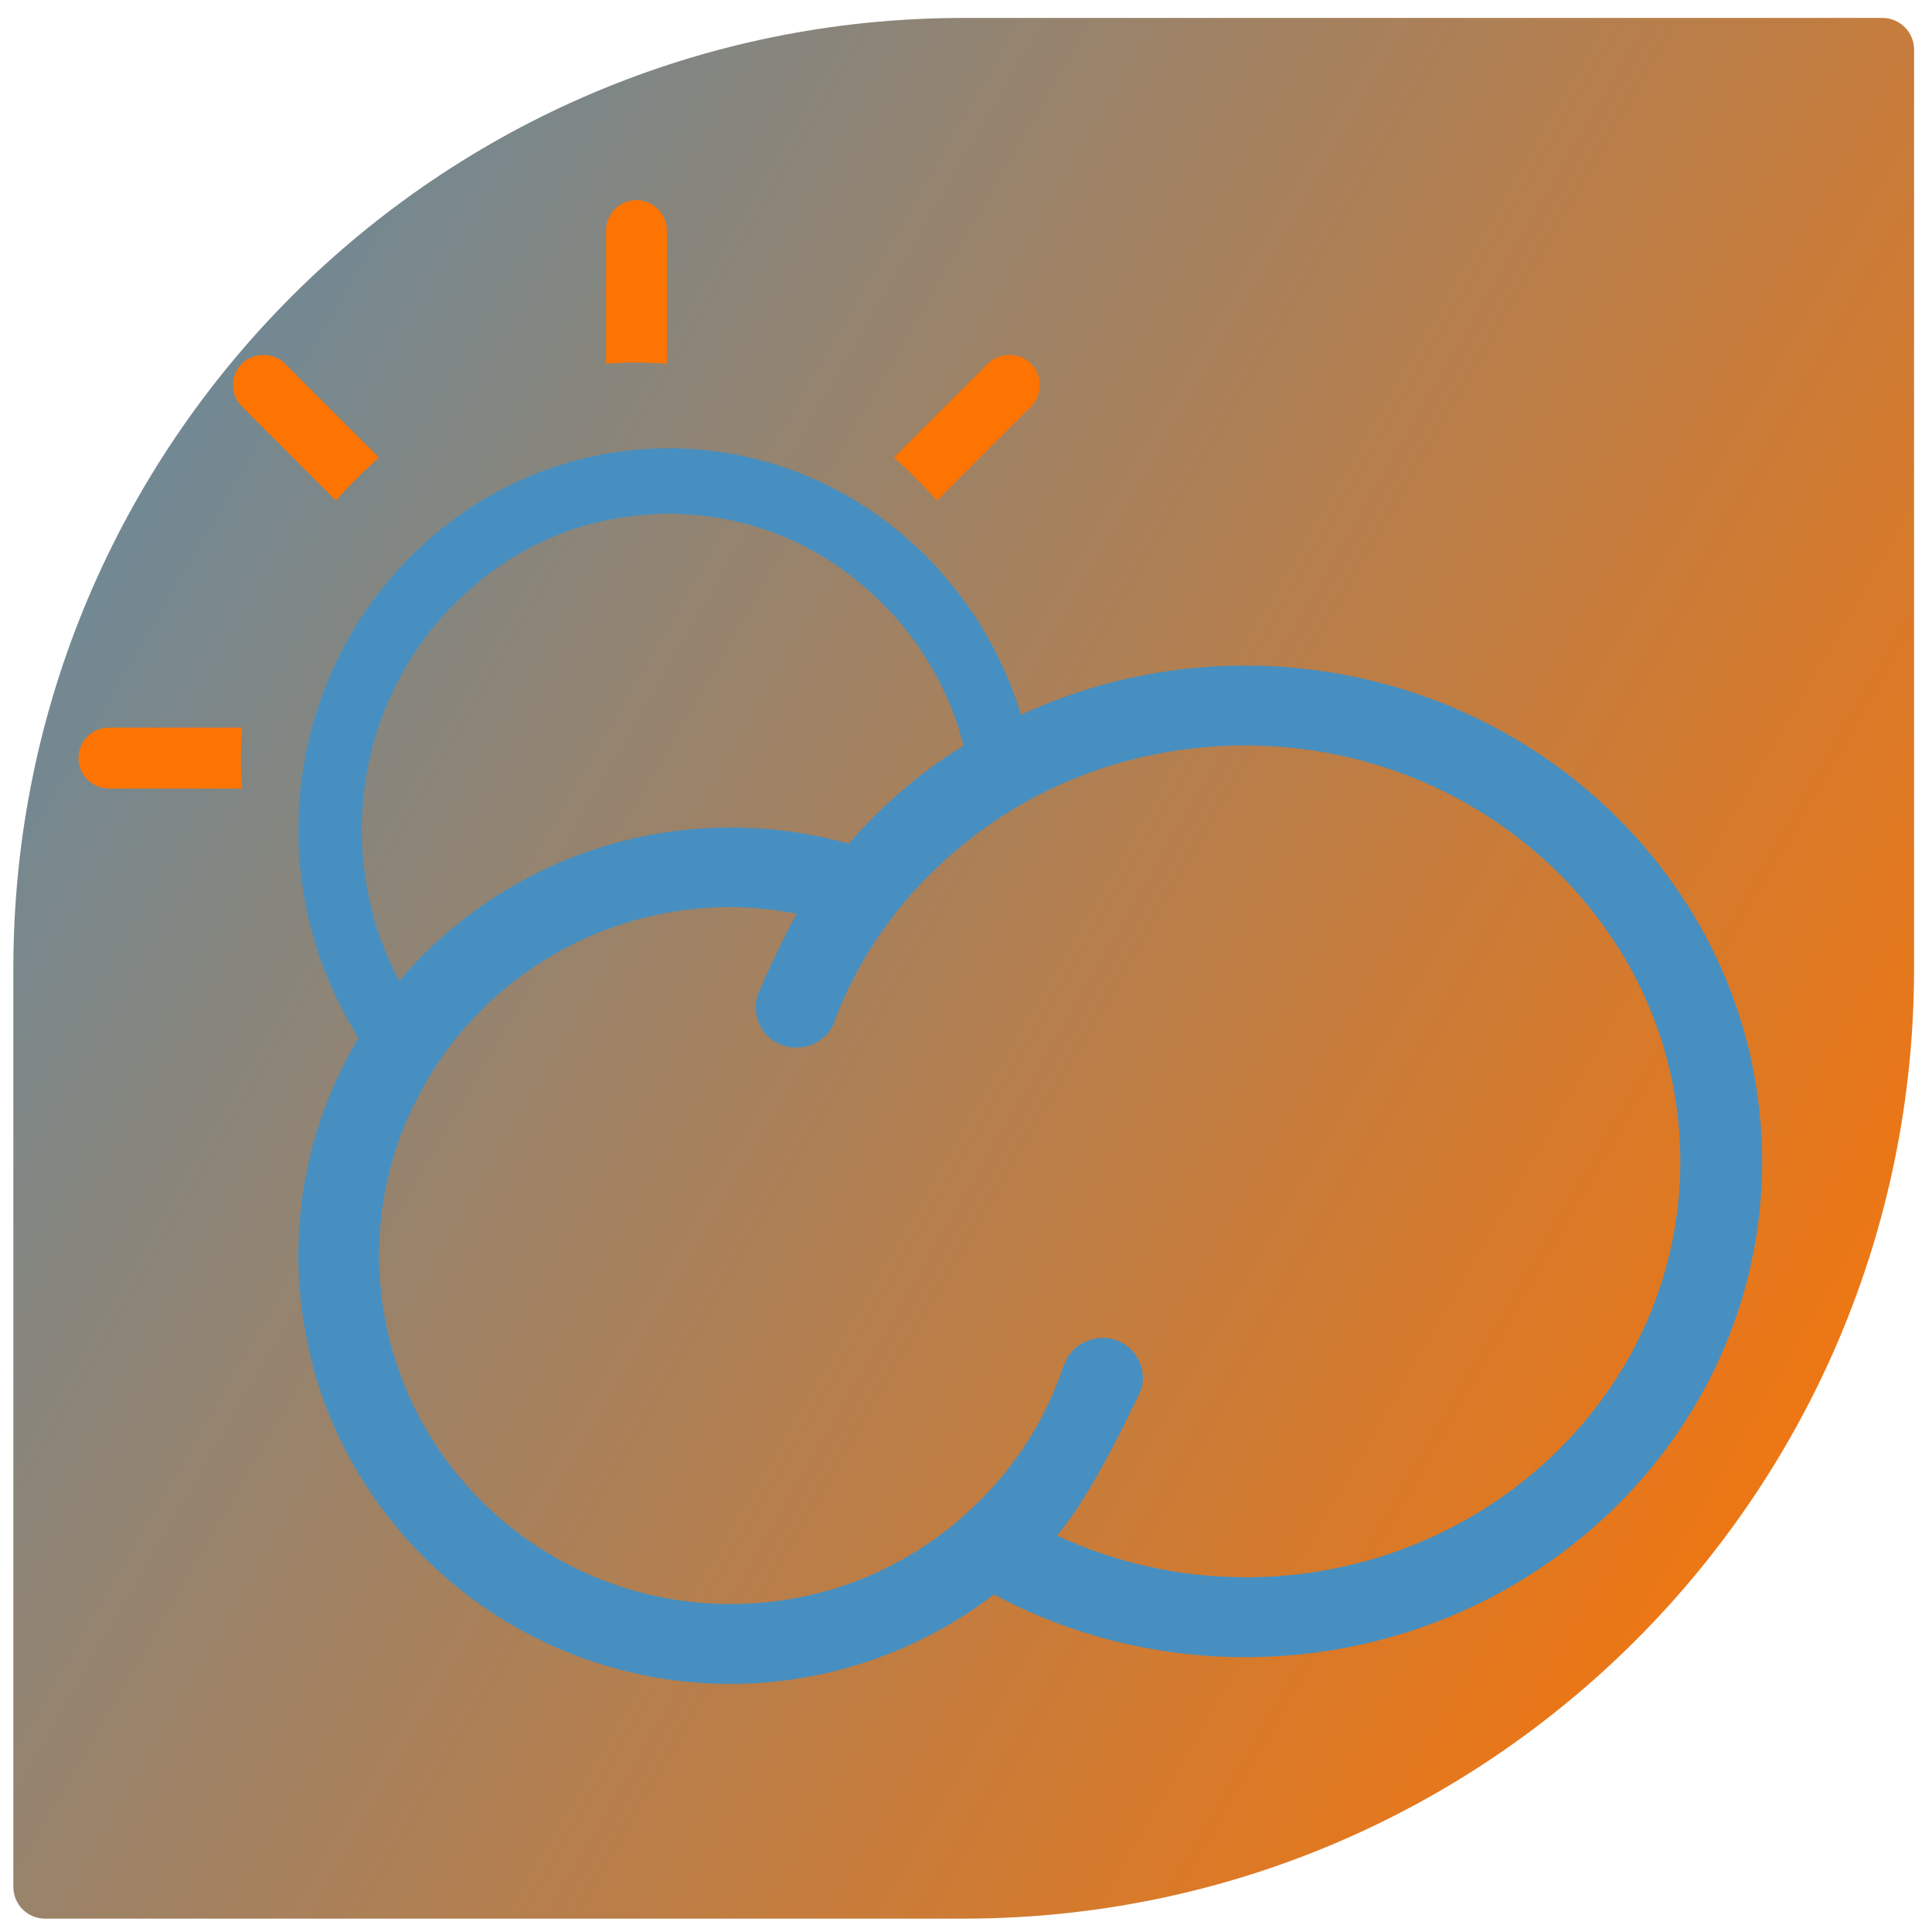
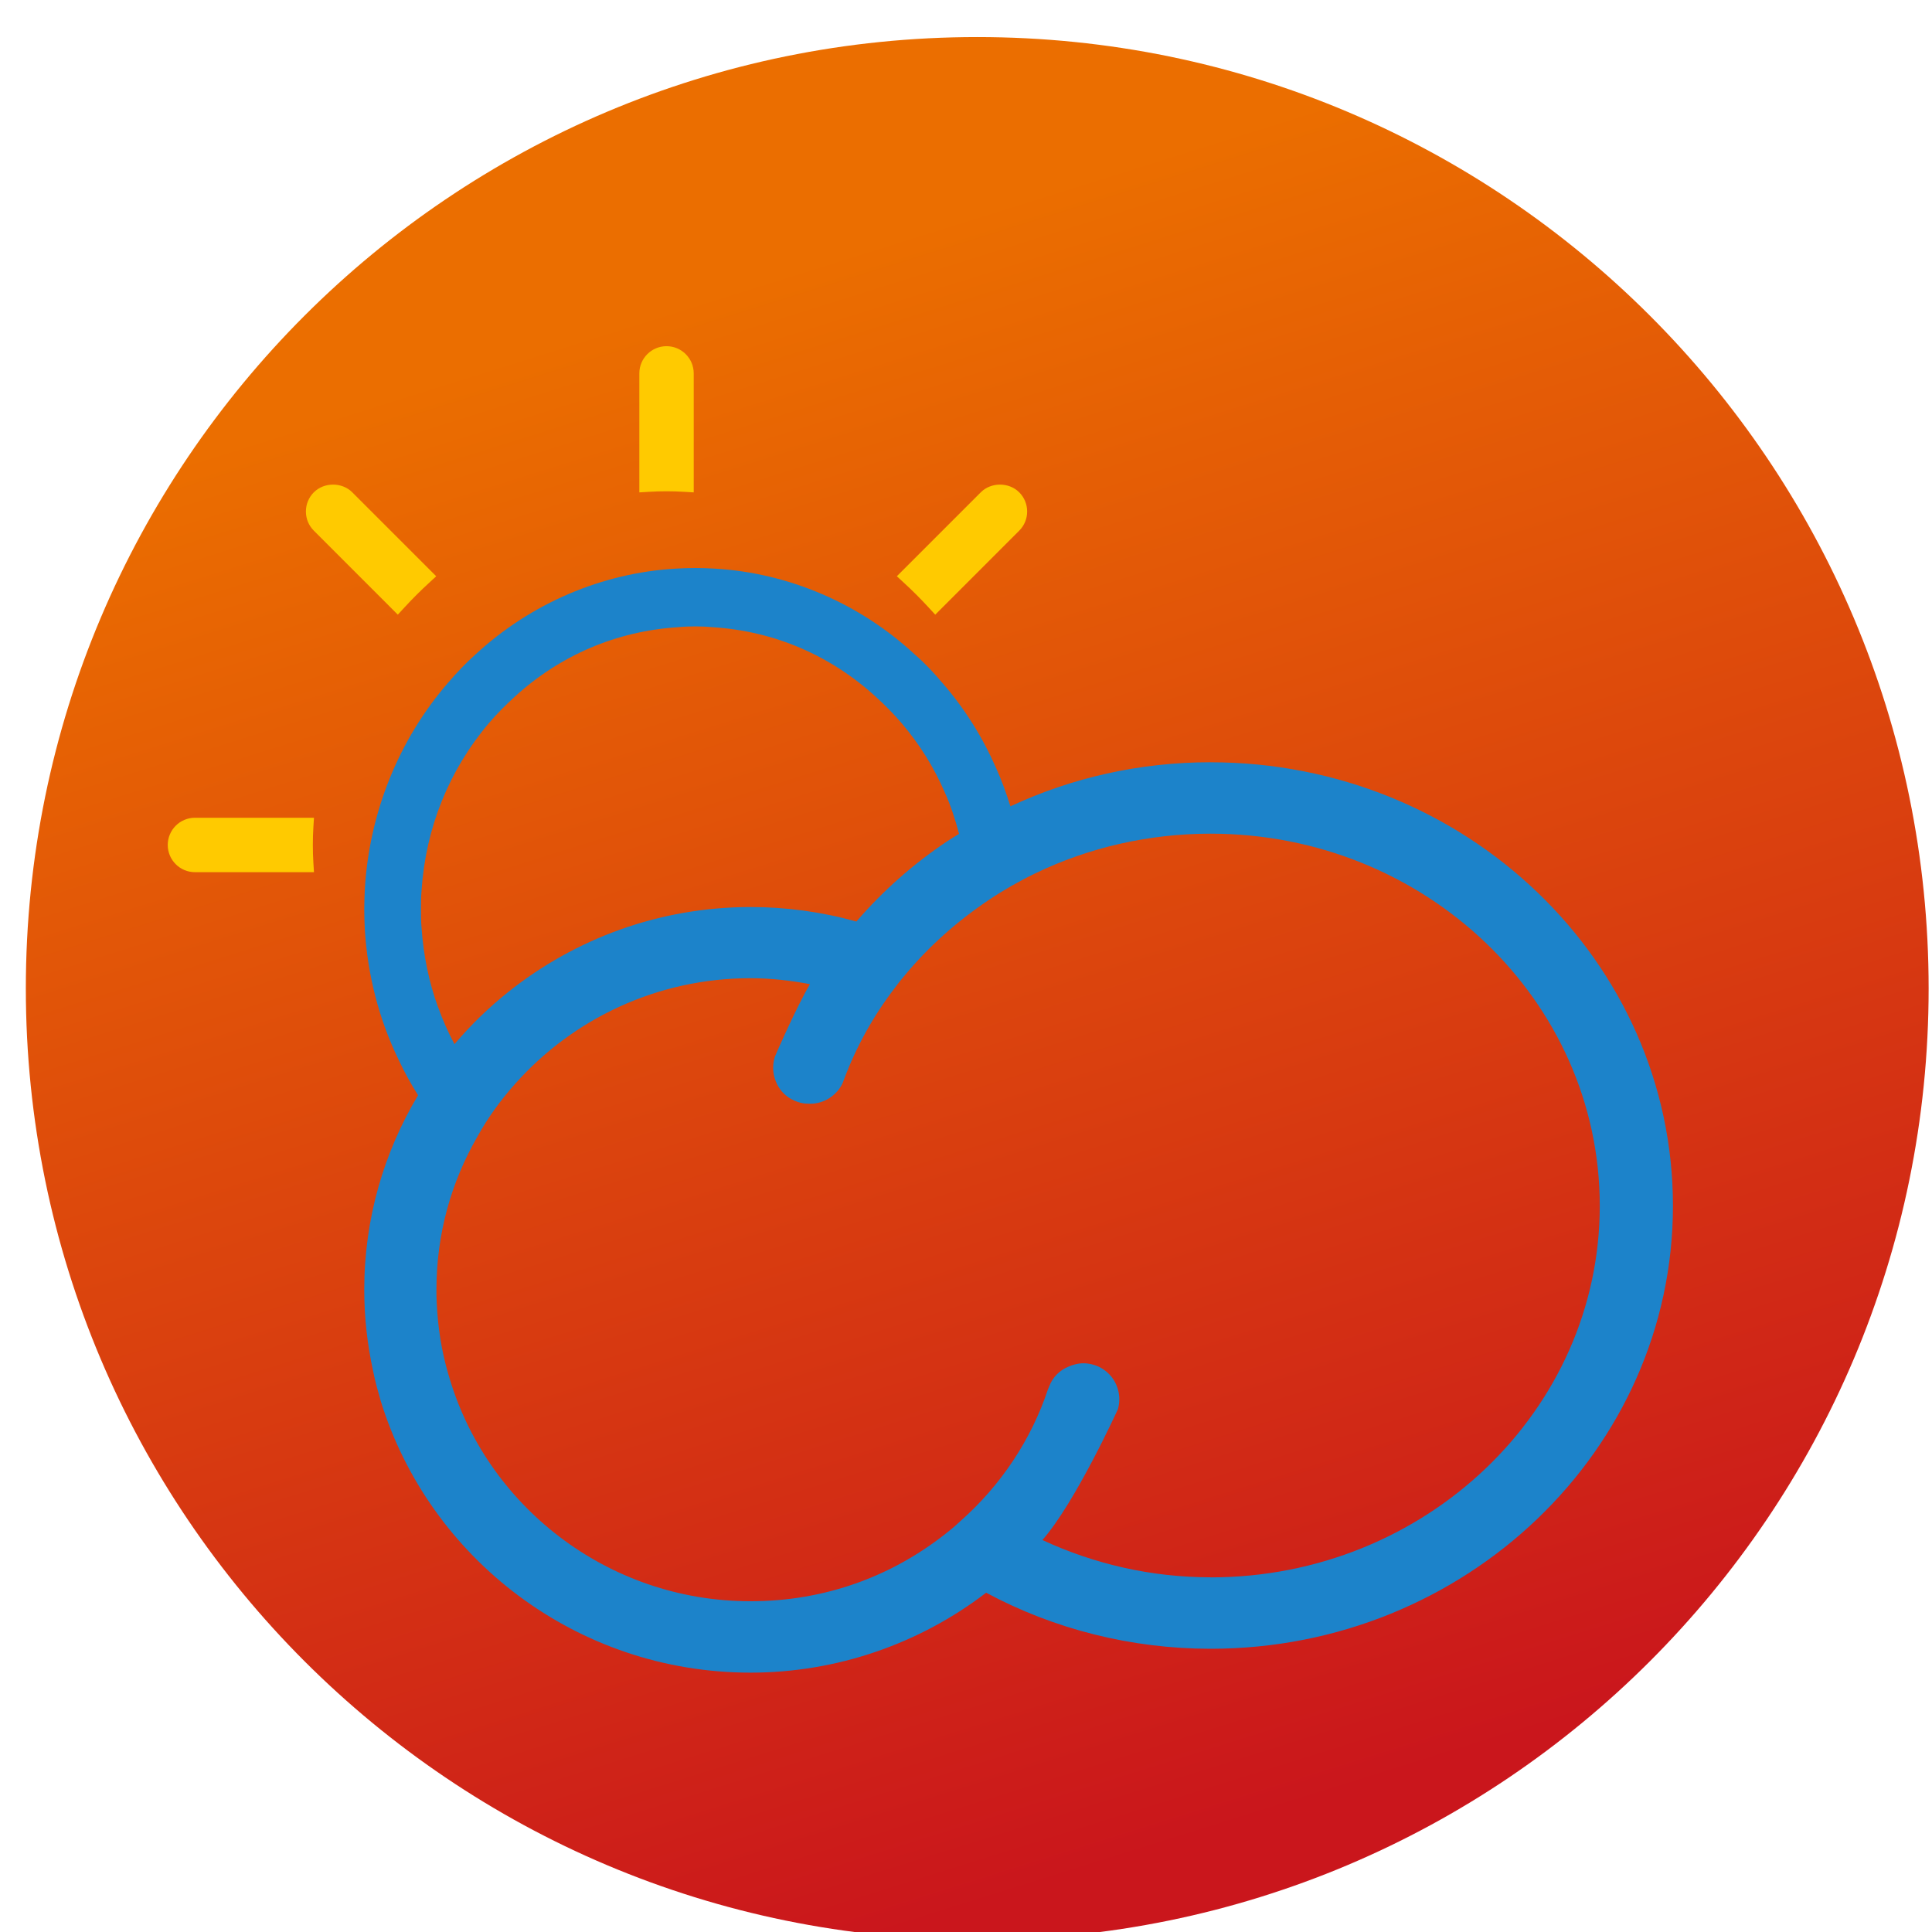
- <svg xmlns="http://www.w3.org/2000/svg" xmlns:xlink="http://www.w3.org/1999/xlink" version="1.1" x="0px" y="0px" width="172" height="172" viewBox="0 0 172 172" enable-background="new 0 0 86 86" xml:space="preserve" id="svg21">
+ <svg xmlns="http://www.w3.org/2000/svg" version="1.1" x="0px" y="0px" width="172" height="172" viewBox="0 0 172 172" enable-background="new 0 0 86 86" xml:space="preserve" id="svg21">
  <defs id="defs25">
    <linearGradient y2="0.717" x2="85.283" y1="85.283" x1="0.717" gradientUnits="userSpaceOnUse" id="SVGID_1_" gradientTransform="rotate(-180,43,43)">
      <stop id="stop3" style="stop-color:#fe7402;stop-opacity:1" offset="0" />
-       <stop id="stop5" style="stop-color:#478fc0;stop-opacity:1" offset="1" />
+       <stop id="stop5" style="stop-color:#ca161c;stop-opacity:1" offset="1" />
    </linearGradient>
-     <linearGradient xlink:href="#SVGID_1_" id="linearGradient842" x1="-9.901" y1="25.737" x2="99.563" y2="89.297" gradientUnits="userSpaceOnUse" />
+     <linearGradient gradientTransform="matrix(1.983607,0,0,1.983607,1.704913,2.704914)" y2="14.823" x2="21.268" y1="84.285" x1="43.054" gradientUnits="userSpaceOnUse" id="SVGID_1_-3">
+       <stop id="stop3-6" style="stop-color:#ca161c;stop-opacity:1" offset="0" />
+       <stop id="stop5-7" style="stop-color:#eb6e00;stop-opacity:1" offset="1" />
+     </linearGradient>
  </defs>
+   <circle style="fill:url(#SVGID_1_-3);stroke-width:1.984" id="circle8" cy="88" cx="87" r="84.7" />
  <g id="Layer_2" display="none" style="display:none" transform="translate(0,86)">
</g>
-   <g id="g893" transform="matrix(1.981423,0,0,1.981423,0.5954041,1.002184)" style="fill:url(#linearGradient842);fill-opacity:1">
-     <path d="M 1.723,85.7 H 43 C 66.583,85.7 85.7,66.582 85.7,43 V 1.723 C 85.7,0.937 85.063,0.3 84.277,0.3 H 43 C 19.417,0.3 0.3,19.418 0.3,43 v 41.277 c 0,0.786 0.637,1.423 1.423,1.423 z" id="path8" style="fill:url(#linearGradient842);fill-opacity:1.0" />
-   </g>
-   <g id="g4639" transform="matrix(3.779528,0,0,3.779528,8.602879,-961.454)" style="fill:#478fc0;fill-opacity:1">
-     <g id="g4633" style="fill:#478fc0;fill-opacity:1">
-       <g id="g4628" style="fill:#478fc0;fill-opacity:1" transform="translate(-0.5291667,-1.5875)">
-         <g id="g4624" style="fill:#478fc0;fill-opacity:1">
-           <path id="path492" style="fill:#478fc0;fill-opacity:1;fill-rule:nonzero;stroke:none;stroke-width:0.75" d="m 27.578,293.124 c -1.552,0 -3.058,-0.345 -4.43,-0.982 0.87,-0.989 1.986,-3.441 1.986,-3.441 0,-0.007 0.007,-0.015 0.007,-0.022 0.082,-0.3 0.007,-0.615 -0.18,-0.847 -0.12,-0.142 -0.277,-0.255 -0.465,-0.307 -0.172,-0.052 -0.345,-0.052 -0.502,-0.007 -0.052,0.015 -0.105,0.03 -0.15,0.052 -0.232,0.09 -0.427,0.277 -0.517,0.525 -0.007,0.022 -0.03,0.068 -0.03,0.068 -0.442,1.334 -1.244,2.541 -2.316,3.486 l -0.09,0.082 c -0.052,0.045 -0.105,0.097 -0.157,0.135 -1.514,1.244 -3.336,1.889 -5.277,1.889 -3.778,0 -6.986,-2.534 -7.961,-5.982 -0.18,-0.607 -0.277,-1.237 -0.307,-1.889 -0.007,-0.112 -0.007,-0.225 -0.007,-0.337 0,-1.469 0.39,-2.841 1.079,-4.033 0.277,-0.502 0.615,-0.967 0.997,-1.394 1.514,-1.702 3.733,-2.781 6.199,-2.781 0.525,0 1.057,0.06 1.567,0.157 -0.337,0.562 -0.907,1.859 -0.922,1.904 0,0.007 -0.007,0.015 -0.007,0.022 -0.075,0.247 -0.045,0.502 0.067,0.72 0.105,0.21 0.292,0.375 0.54,0.457 0.09,0.03 0.172,0.045 0.255,0.045 0.367,0.03 0.72,-0.165 0.9,-0.487 0.022,-0.045 0.045,-0.09 0.06,-0.142 0.322,-0.862 0.772,-1.679 1.349,-2.429 0.075,-0.105 0.142,-0.187 0.225,-0.285 0.652,-0.795 1.417,-1.469 2.256,-2.031 0.382,-0.255 0.787,-0.487 1.207,-0.69 1.409,-0.682 2.991,-1.049 4.625,-1.049 5.659,0 10.254,4.4 10.254,9.805 0,5.397 -4.595,9.79 -10.254,9.79 M 7.226,278.107 c -0.241,-0.66 -0.385,-1.364 -0.436,-2.091 -0.015,-0.164 -0.015,-0.322 -0.015,-0.495 0,-0.165 0,-0.322 0.015,-0.495 0.109,-1.641 0.72,-3.163 1.774,-4.407 0.211,-0.248 0.444,-0.48 0.683,-0.698 1.2,-1.094 2.675,-1.723 4.282,-1.829 0.152,-0.015 0.313,-0.022 0.472,-0.022 0.16,0 0.32,0.007 0.479,0.022 1.6,0.106 3.075,0.735 4.275,1.829 0.239,0.217 0.471,0.45 0.683,0.698 0.472,0.554 0.85,1.161 1.133,1.813 0.161,0.355 0.281,0.726 0.381,1.104 -0.104,0.065 -0.211,0.127 -0.314,0.196 -0.885,0.592 -1.687,1.297 -2.391,2.114 -0.914,-0.255 -1.844,-0.382 -2.788,-0.382 -2.406,0 -4.632,0.84 -6.379,2.234 -0.51,0.405 -0.982,0.862 -1.409,1.364 -0.004,0.006 -0.008,0.011 -0.013,0.017 -0.166,-0.313 -0.311,-0.636 -0.43,-0.972 m 20.352,-6.458 c -1.869,0 -3.661,0.408 -5.275,1.162 -0.106,-0.341 -0.227,-0.676 -0.373,-1 -0.357,-0.816 -0.829,-1.574 -1.417,-2.249 -0.226,-0.269 -0.465,-0.525 -0.727,-0.75 -1.453,-1.349 -3.329,-2.151 -5.27,-2.264 -0.342,-0.022 -0.69,-0.022 -1.032,0 -1.941,0.112 -3.816,0.914 -5.27,2.256 -0.262,0.232 -0.501,0.488 -0.727,0.75 -1.301,1.499 -2.078,3.433 -2.194,5.442 -0.007,0.172 -0.015,0.345 -0.015,0.525 0,0.18 0.007,0.361 0.015,0.533 0.072,1.191 0.37,2.36 0.886,3.425 0.152,0.325 0.325,0.64 0.517,0.944 -0.9,1.503 -1.418,3.254 -1.418,5.123 0,0.735 0.082,1.447 0.232,2.136 0.052,0.27 0.127,0.532 0.202,0.795 1.274,4.138 5.157,7.159 9.745,7.159 2.256,0 4.438,-0.75 6.207,-2.106 1.799,0.967 3.838,1.477 5.914,1.477 6.716,0 12.181,-5.24 12.181,-11.671 0,-6.446 -5.465,-11.686 -12.181,-11.686" />
+   <g id="g4639" transform="matrix(3.378938,0,0,3.378938,16.37501,-844.6614)" style="fill:#1c83ca;fill-opacity:1">
+     <g id="g4633" style="fill:#1c83ca;fill-opacity:1">
+       <g id="g4628" style="fill:#1c83ca;fill-opacity:1" transform="translate(-0.5291667,-1.5875)">
+         <g id="g4624" style="fill:#1c83ca;fill-opacity:1">
+           <path id="path492" style="fill:#1c83ca;fill-opacity:1;fill-rule:nonzero;stroke:none;stroke-width:0.75" d="m 27.578,293.124 c -1.552,0 -3.058,-0.345 -4.43,-0.982 0.87,-0.989 1.986,-3.441 1.986,-3.441 0,-0.007 0.007,-0.015 0.007,-0.022 0.082,-0.3 0.007,-0.615 -0.18,-0.847 -0.12,-0.142 -0.277,-0.255 -0.465,-0.307 -0.172,-0.052 -0.345,-0.052 -0.502,-0.007 -0.052,0.015 -0.105,0.03 -0.15,0.052 -0.232,0.09 -0.427,0.277 -0.517,0.525 -0.007,0.022 -0.03,0.068 -0.03,0.068 -0.442,1.334 -1.244,2.541 -2.316,3.486 l -0.09,0.082 c -0.052,0.045 -0.105,0.097 -0.157,0.135 -1.514,1.244 -3.336,1.889 -5.277,1.889 -3.778,0 -6.986,-2.534 -7.961,-5.982 -0.18,-0.607 -0.277,-1.237 -0.307,-1.889 -0.007,-0.112 -0.007,-0.225 -0.007,-0.337 0,-1.469 0.39,-2.841 1.079,-4.033 0.277,-0.502 0.615,-0.967 0.997,-1.394 1.514,-1.702 3.733,-2.781 6.199,-2.781 0.525,0 1.057,0.06 1.567,0.157 -0.337,0.562 -0.907,1.859 -0.922,1.904 0,0.007 -0.007,0.015 -0.007,0.022 -0.075,0.247 -0.045,0.502 0.067,0.72 0.105,0.21 0.292,0.375 0.54,0.457 0.09,0.03 0.172,0.045 0.255,0.045 0.367,0.03 0.72,-0.165 0.9,-0.487 0.022,-0.045 0.045,-0.09 0.06,-0.142 0.322,-0.862 0.772,-1.679 1.349,-2.429 0.075,-0.105 0.142,-0.187 0.225,-0.285 0.652,-0.795 1.417,-1.469 2.256,-2.031 0.382,-0.255 0.787,-0.487 1.207,-0.69 1.409,-0.682 2.991,-1.049 4.625,-1.049 5.659,0 10.254,4.4 10.254,9.805 0,5.397 -4.595,9.79 -10.254,9.79 M 7.226,278.107 c -0.241,-0.66 -0.385,-1.364 -0.436,-2.091 -0.015,-0.164 -0.015,-0.322 -0.015,-0.495 0,-0.165 0,-0.322 0.015,-0.495 0.109,-1.641 0.72,-3.163 1.774,-4.407 0.211,-0.248 0.444,-0.48 0.683,-0.698 1.2,-1.094 2.675,-1.723 4.282,-1.829 0.152,-0.015 0.313,-0.022 0.472,-0.022 0.16,0 0.32,0.007 0.479,0.022 1.6,0.106 3.075,0.735 4.275,1.829 0.239,0.217 0.471,0.45 0.683,0.698 0.472,0.554 0.85,1.161 1.133,1.813 0.161,0.355 0.281,0.726 0.381,1.104 -0.104,0.065 -0.211,0.127 -0.314,0.196 -0.885,0.592 -1.687,1.297 -2.391,2.114 -0.914,-0.255 -1.844,-0.382 -2.788,-0.382 -2.406,0 -4.632,0.84 -6.379,2.234 -0.51,0.405 -0.982,0.862 -1.409,1.364 -0.004,0.006 -0.008,0.011 -0.013,0.017 -0.166,-0.313 -0.311,-0.636 -0.43,-0.972 m 20.352,-6.458 c -1.869,0 -3.661,0.408 -5.275,1.162 -0.106,-0.341 -0.227,-0.676 -0.373,-1 -0.357,-0.816 -0.829,-1.574 -1.417,-2.249 -0.226,-0.269 -0.465,-0.525 -0.727,-0.75 -1.453,-1.349 -3.329,-2.151 -5.27,-2.264 -0.342,-0.022 -0.69,-0.022 -1.032,0 -1.941,0.112 -3.816,0.914 -5.27,2.256 -0.262,0.232 -0.501,0.488 -0.727,0.75 -1.301,1.499 -2.078,3.433 -2.194,5.442 -0.007,0.172 -0.015,0.345 -0.015,0.525 0,0.18 0.007,0.361 0.015,0.533 0.072,1.191 0.37,2.36 0.886,3.425 0.152,0.325 0.325,0.64 0.517,0.944 -0.9,1.503 -1.418,3.254 -1.418,5.123 0,0.735 0.082,1.447 0.232,2.136 0.052,0.27 0.127,0.532 0.202,0.795 1.274,4.138 5.157,7.159 9.745,7.159 2.256,0 4.438,-0.75 6.207,-2.106 1.799,0.967 3.838,1.477 5.914,1.477 6.716,0 12.181,-5.24 12.181,-11.671 0,-6.446 -5.465,-11.686 -12.181,-11.686" />
        </g>
      </g>
    </g>
  </g>
-   <g id="g130" transform="matrix(2.614215,0,0,-2.614215,58.41169,32.32109)" style="fill:#fe7402;fill-opacity:1;stroke:none">
-     <path d="m 0,0 0.366,-0.022 v 4.533 c 0,0.572 -0.465,1.036 -1.036,1.036 -0.571,0 -1.036,-0.464 -1.036,-1.036 V -0.022 L -1.34,0 C -0.897,0.027 -0.442,0.027 0,0" style="fill:#fe7402;fill-opacity:1;fill-rule:nonzero;stroke:none" id="path132" />
+   <g id="g130" transform="matrix(2.337136,0,0,-2.337136,60.90461,43.78413)" style="fill:#fe7402;fill-opacity:1;stroke:none">
+     <path d="m 0,0 0.366,-0.022 v 4.533 c 0,0.572 -0.465,1.036 -1.036,1.036 -0.571,0 -1.036,-0.464 -1.036,-1.036 V -0.022 L -1.34,0 C -0.897,0.027 -0.442,0.027 0,0" style="fill:#ffca00;fill-opacity:1;fill-rule:nonzero;stroke:none" id="path132" />
  </g>
-   <g id="g134" transform="matrix(2.614215,0,0,-2.614215,82.78087,43.86157)" style="fill:#fe7402;fill-opacity:1;stroke:none">
-     <path d="m 0,0 0.244,-0.266 3.198,3.199 c 0.196,0.195 0.303,0.455 0.303,0.731 0,0.276 -0.107,0.536 -0.303,0.732 -0.39,0.39 -1.071,0.391 -1.463,0 L -1.219,1.198 -0.954,0.954 C -0.624,0.651 -0.303,0.33 0,0" style="fill:#fe7402;fill-opacity:1;fill-rule:nonzero;stroke:none" id="path136" />
+   <g id="g134" transform="matrix(2.337136,0,0,-2.337136,82.69092,54.10144)" style="fill:#fe7402;fill-opacity:1;stroke:none">
+     <path d="m 0,0 0.244,-0.266 3.198,3.199 c 0.196,0.195 0.303,0.455 0.303,0.731 0,0.276 -0.107,0.536 -0.303,0.732 -0.39,0.39 -1.071,0.391 -1.463,0 L -1.219,1.198 -0.954,0.954 C -0.624,0.651 -0.303,0.33 0,0" style="fill:#ffca00;fill-opacity:1;fill-rule:nonzero;stroke:none" id="path136" />
  </g>
-   <g id="g138" transform="matrix(2.614215,0,0,-2.614215,21.49245,69.23902)" style="fill:#fe7402;fill-opacity:1;stroke:none">
-     <path d="m 0,0 c -0.014,0.221 -0.02,0.449 -0.02,0.669 0,0.222 0.006,0.449 0.02,0.67 l 0.023,0.367 h -4.534 c -0.572,0 -1.036,-0.465 -1.036,-1.037 0,-0.571 0.464,-1.036 1.036,-1.036 h 4.534 z" style="fill:#fe7402;fill-opacity:1;fill-rule:nonzero;stroke:none" id="path140" />
+   <g id="g138" transform="matrix(2.337136,0,0,-2.337136,27.89842,76.78915)" style="fill:#fe7402;fill-opacity:1;stroke:none">
+     <path d="m 0,0 c -0.014,0.221 -0.02,0.449 -0.02,0.669 0,0.222 0.006,0.449 0.02,0.67 l 0.023,0.367 h -4.534 c -0.572,0 -1.036,-0.465 -1.036,-1.037 0,-0.571 0.464,-1.036 1.036,-1.036 h 4.534 z" style="fill:#ffca00;fill-opacity:1;fill-rule:nonzero;stroke:none" id="path140" />
  </g>
-   <g id="g142" transform="matrix(2.614215,0,0,-2.614215,29.90185,44.5558)" style="fill:#fe7402;fill-opacity:1;stroke:none">
-     <path d="m 0,0 0.244,0.266 c 0.303,0.33 0.624,0.651 0.954,0.953 L 1.463,1.463 -1.735,4.661 C -2.126,5.053 -2.807,5.051 -3.198,4.662 -3.394,4.466 -3.501,4.206 -3.501,3.93 c 0,-0.276 0.107,-0.536 0.303,-0.731 z" style="fill:#fe7402;fill-opacity:1;fill-rule:nonzero;stroke:none" id="path144" />
+   <g id="g142" transform="matrix(2.337136,0,0,-2.337136,35.41651,54.72209)" style="fill:#fe7402;fill-opacity:1;stroke:none">
+     <path d="m 0,0 0.244,0.266 c 0.303,0.33 0.624,0.651 0.954,0.953 L 1.463,1.463 -1.735,4.661 C -2.126,5.053 -2.807,5.051 -3.198,4.662 -3.394,4.466 -3.501,4.206 -3.501,3.93 c 0,-0.276 0.107,-0.536 0.303,-0.731 z" style="fill:#ffca00;fill-opacity:1;fill-rule:nonzero;stroke:none" id="path144" />
  </g>
</svg>
